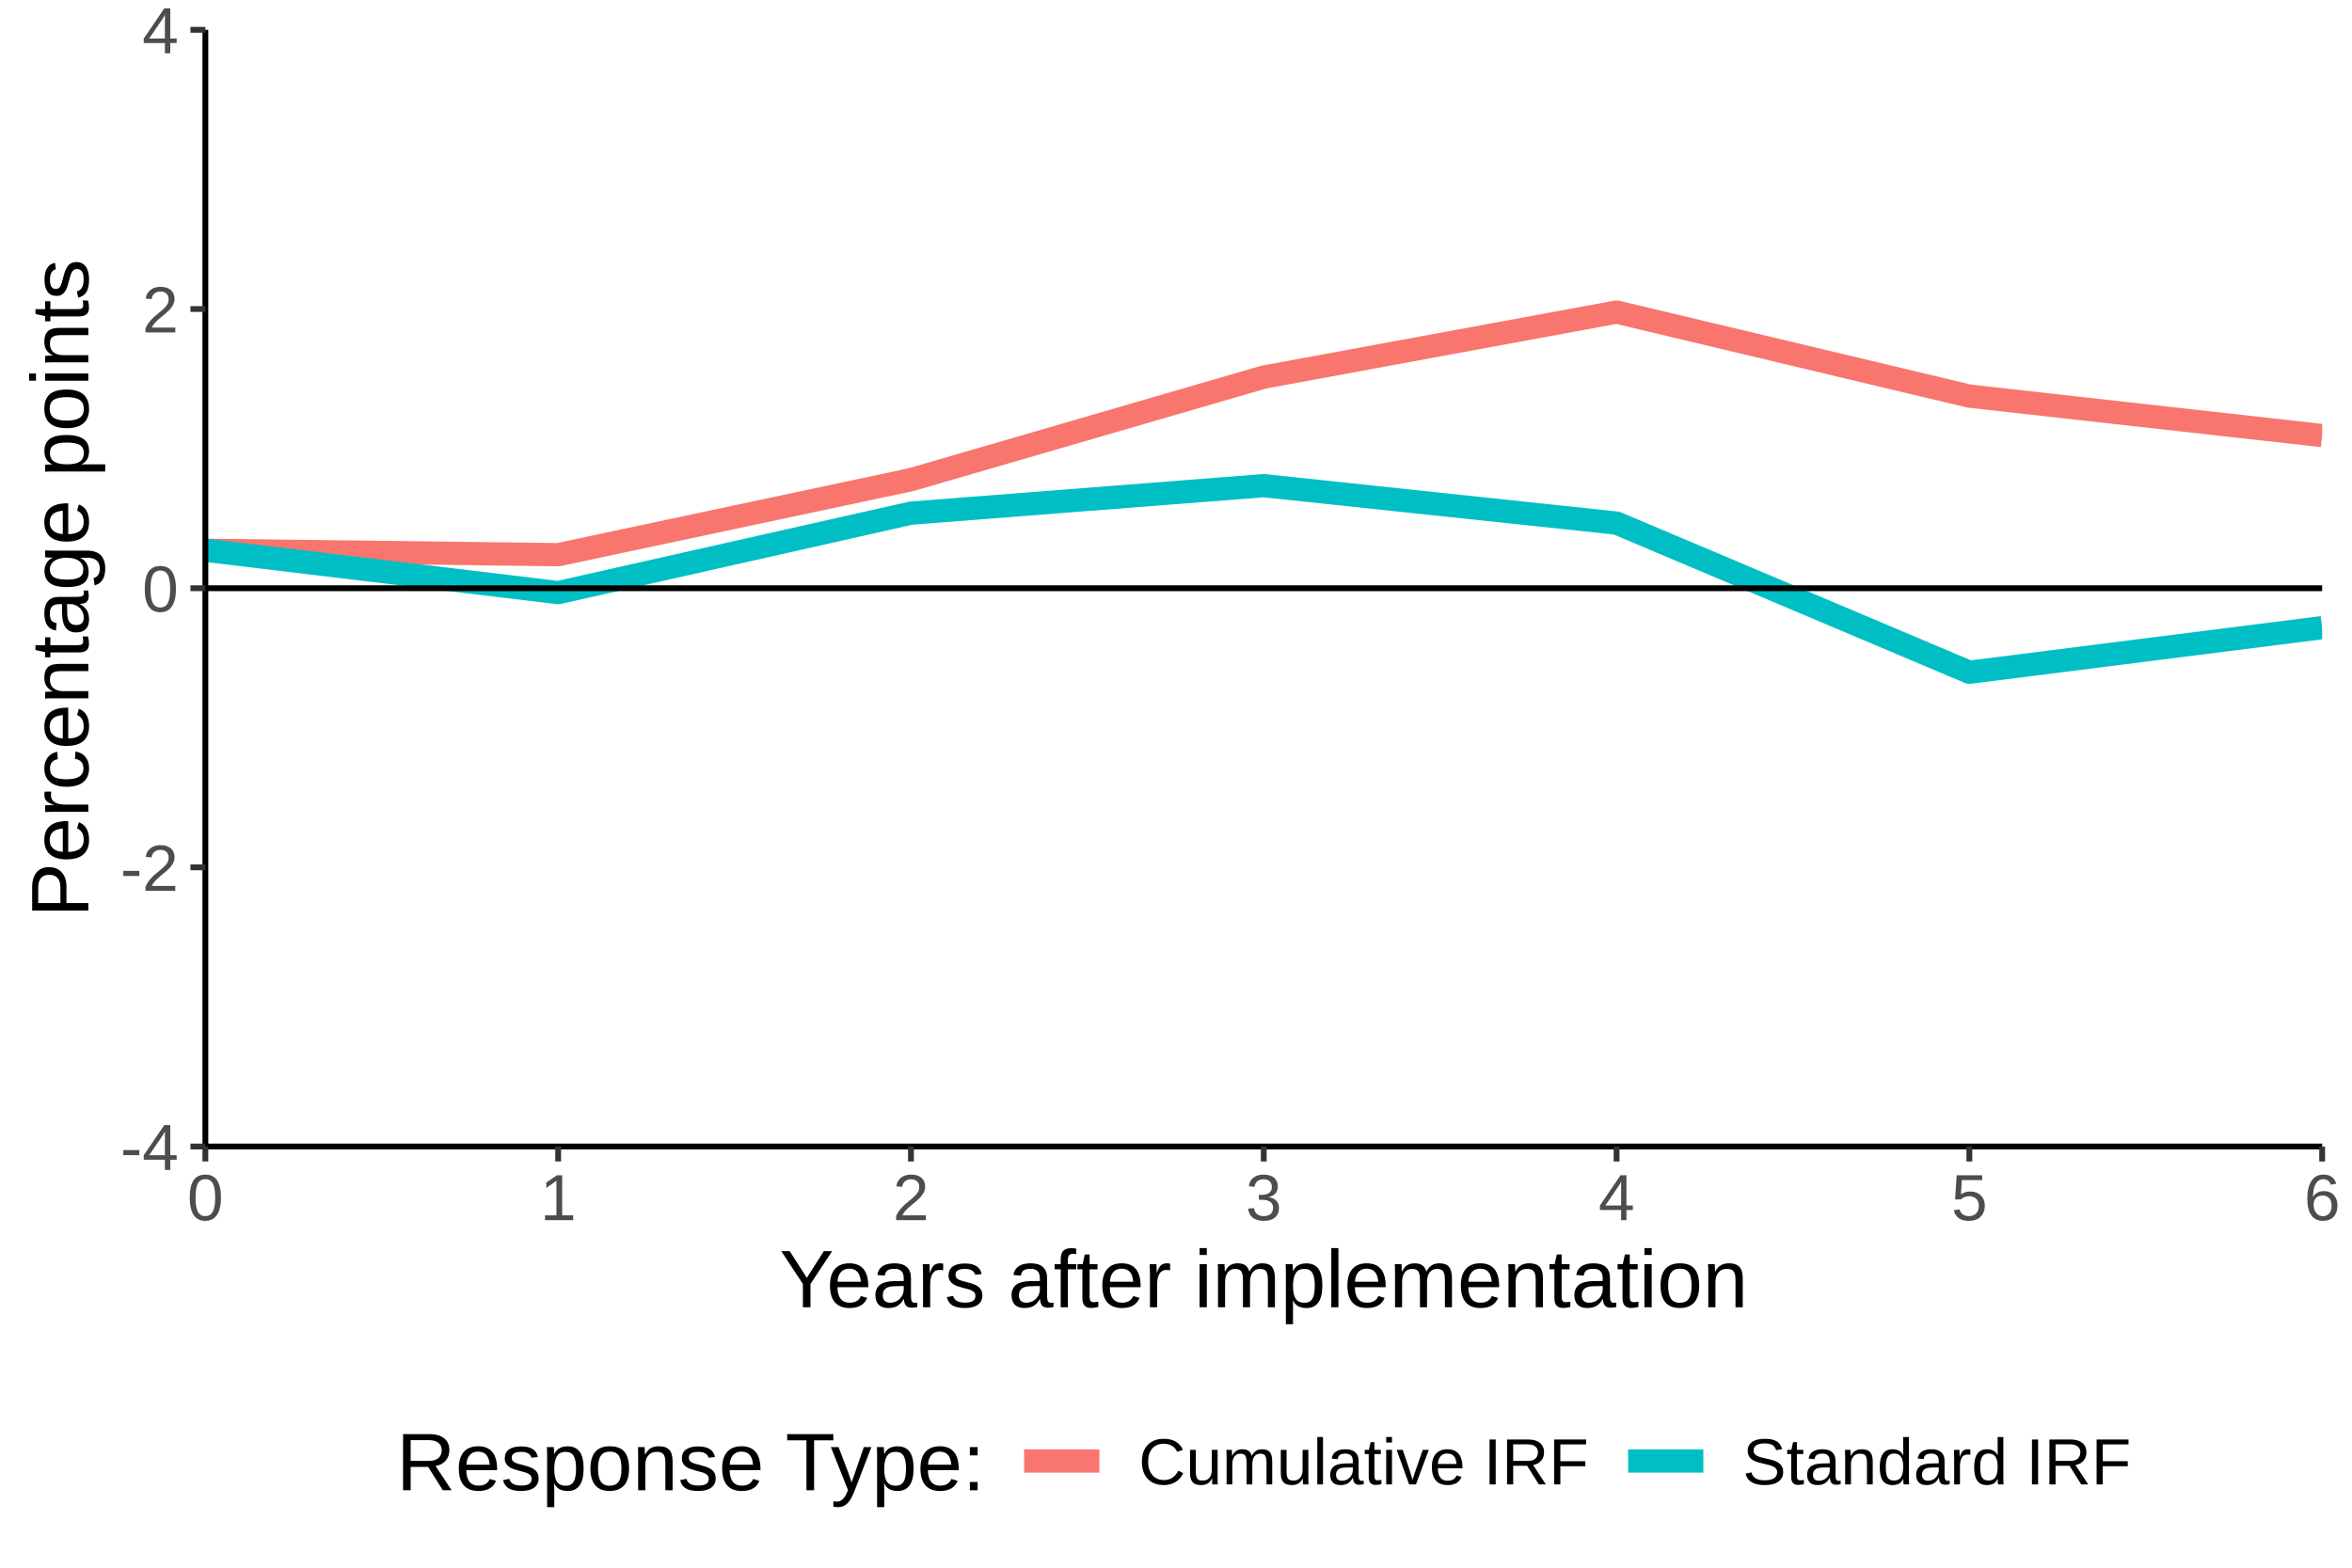
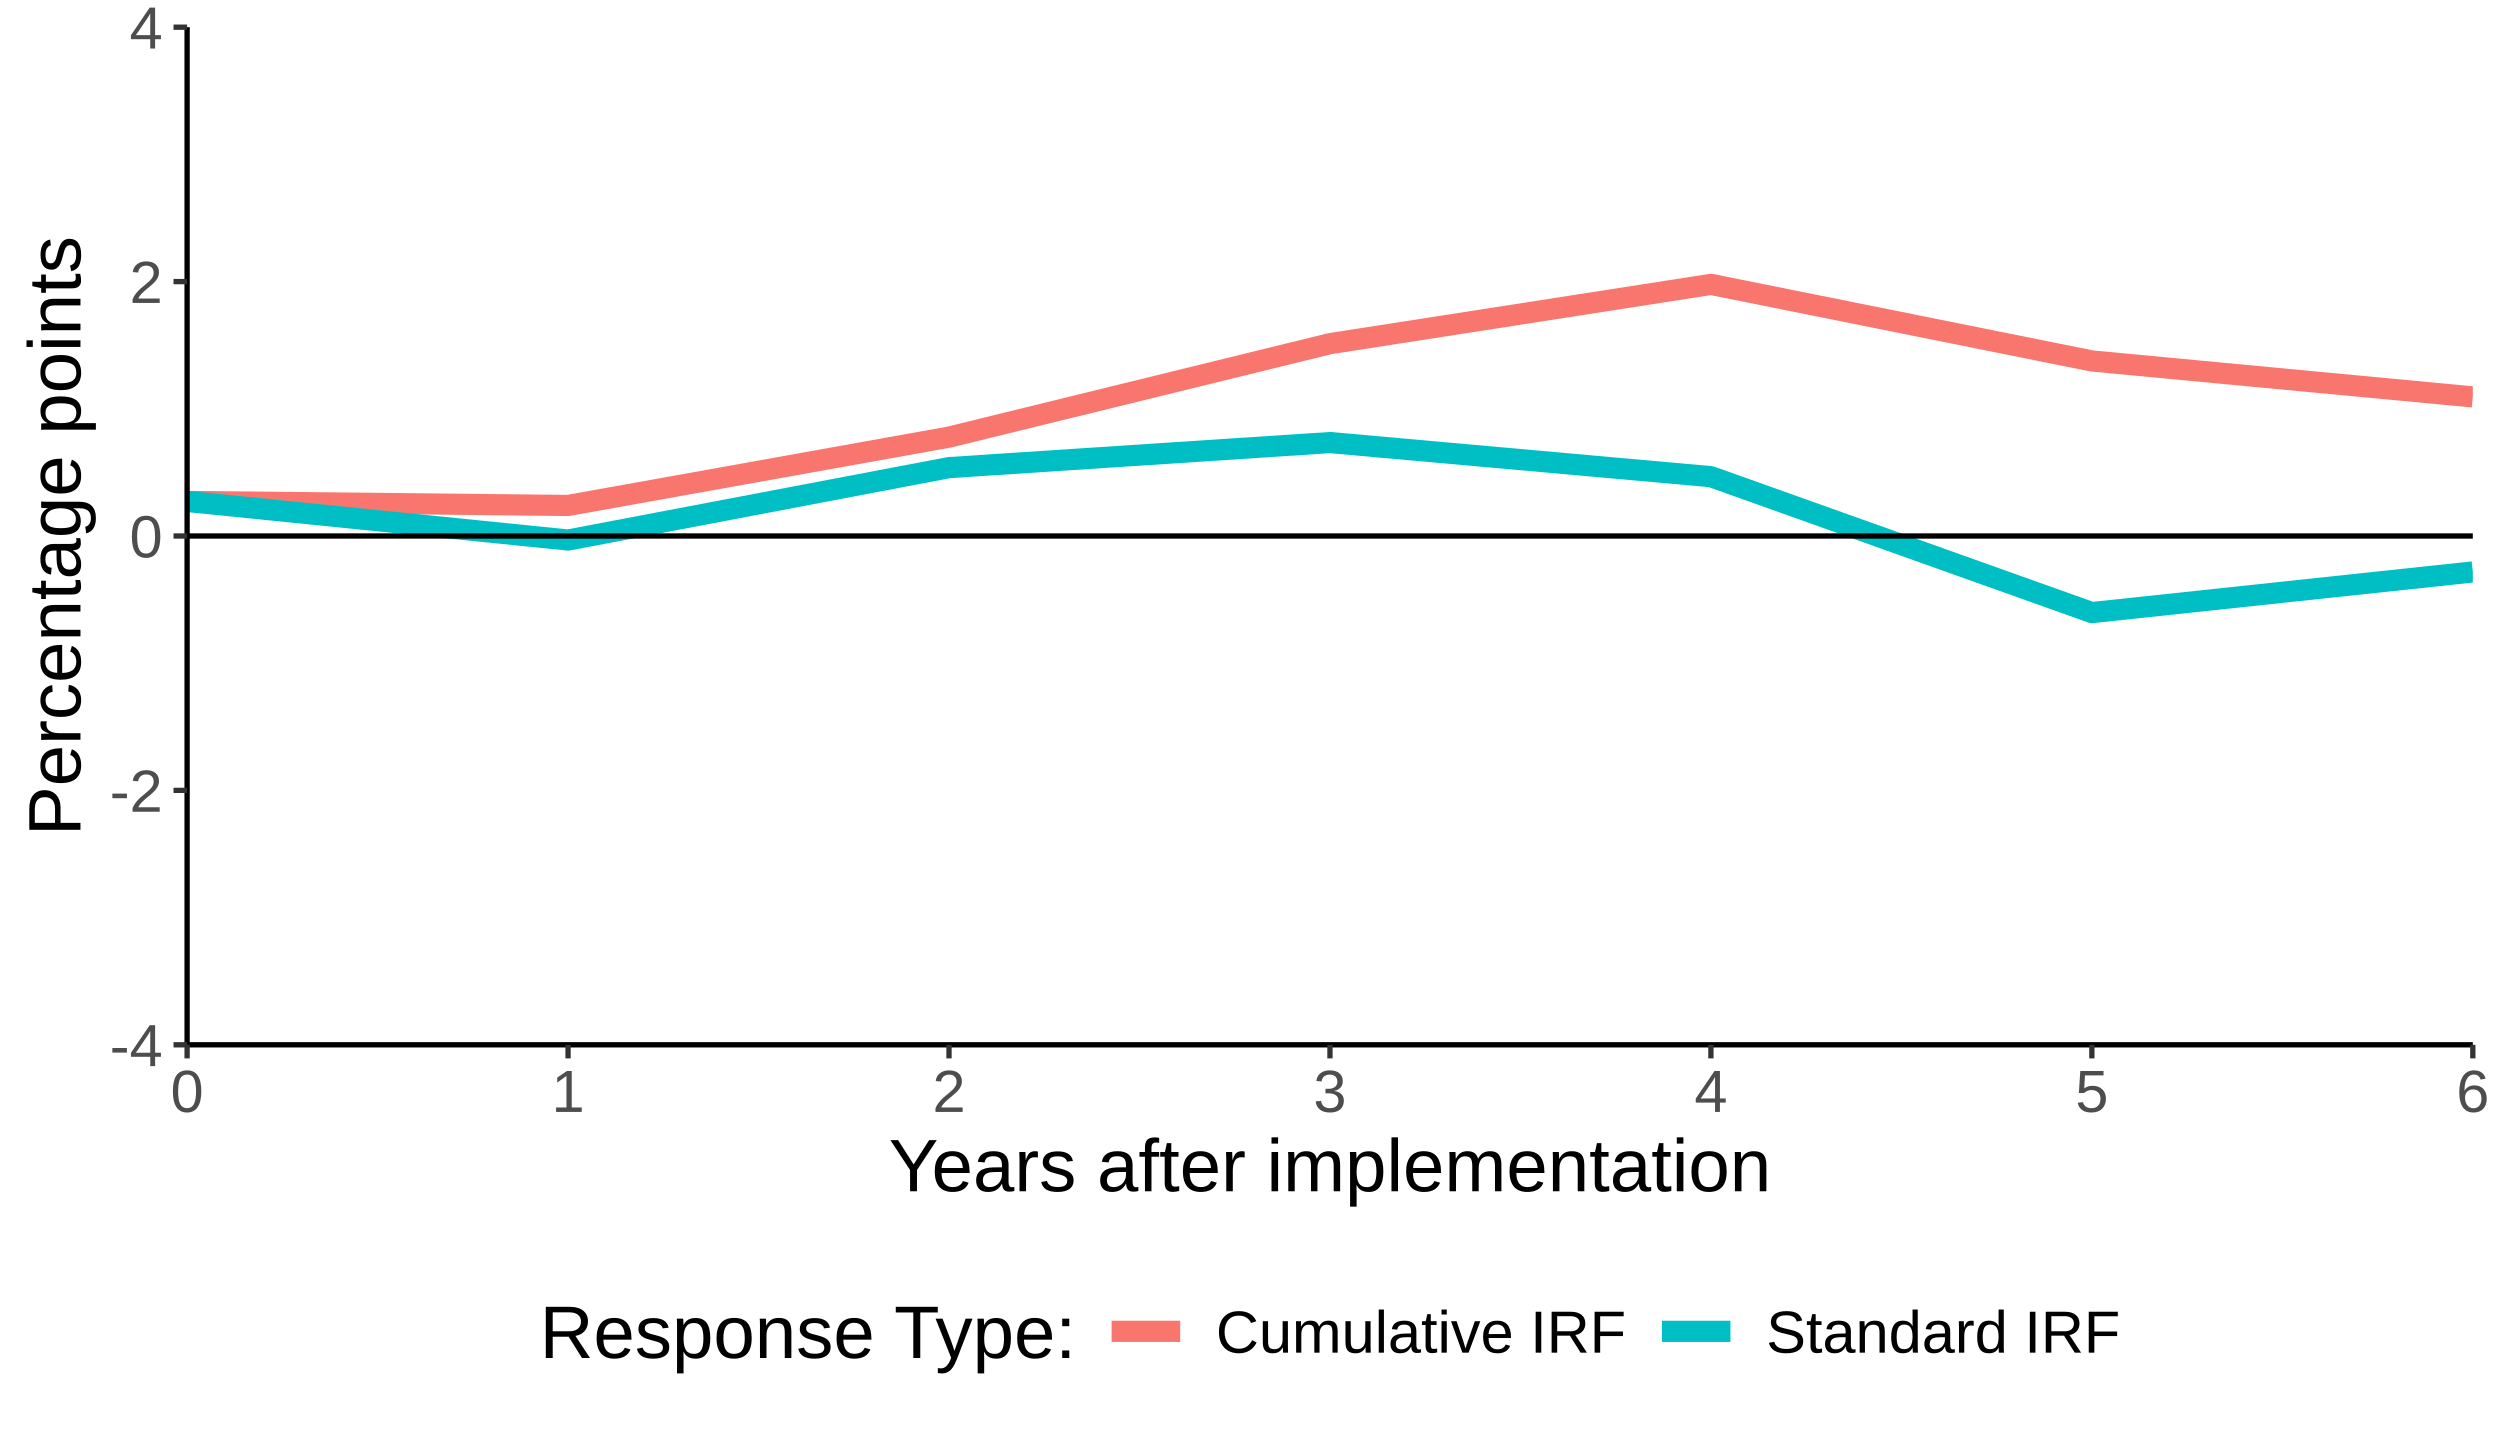
- <svg xmlns="http://www.w3.org/2000/svg" class="svglite" width="432.00pt" height="288.00pt" viewBox="0 0 432.00 288.00">
+ <svg xmlns="http://www.w3.org/2000/svg" class="svglite" width="504.00pt" height="288.00pt" viewBox="0 0 504.00 288.00">
  <defs>
    <style type="text/css">
    .svglite line, .svglite polyline, .svglite polygon, .svglite path, .svglite rect, .svglite circle {
      fill: none;
      stroke: #000000;
      stroke-linecap: round;
      stroke-linejoin: round;
      stroke-miterlimit: 10.00;
    }
    .svglite text {
      white-space: pre;
    }
  </style>
  </defs>
  <rect width="100%" height="100%" style="stroke: none; fill: #FFFFFF;" />
  <defs>
-     <clipPath id="cpMC4wMHw0MzIuMDB8MC4wMHwyODguMDA=">
-       <rect x="0.00" y="0.00" width="432.00" height="288.00" />
+     <clipPath id="cpMC4wMHw1MDQuMDB8MC4wMHwyODguMDA=">
+       <rect x="0.00" y="0.00" width="504.00" height="288.00" />
    </clipPath>
  </defs>
-   <g clip-path="url(#cpMC4wMHw0MzIuMDB8MC4wMHwyODguMDA=)">
-     <rect x="0" y="0.00" width="432.00" height="288.00" style="stroke-width: 1.07; stroke: #FFFFFF; fill: #FFFFFF;" />
+   <g clip-path="url(#cpMC4wMHw1MDQuMDB8MC4wMHwyODguMDA=)">
+     <rect x="0.00" y="0.00" width="504.00" height="288.00" style="stroke-width: 1.07; stroke: #FFFFFF; fill: #FFFFFF;" />
  </g>
  <defs>
-     <clipPath id="cpMzcuNzJ8NDI2LjUyfDUuNDh8MjEwLjYz">
-       <rect x="37.72" y="5.48" width="388.80" height="205.15" />
+     <clipPath id="cpMzcuNzJ8NDk4LjUyfDUuNDh8MjEwLjYz">
+       <rect x="37.72" y="5.48" width="460.80" height="205.15" />
    </clipPath>
  </defs>
-   <g clip-path="url(#cpMzcuNzJ8NDI2LjUyfDUuNDh8MjEwLjYz)">
-     <rect x="37.72" y="5.48" width="388.80" height="205.15" style="stroke-width: 1.07; stroke: none; fill: #FFFFFF;" />
-     <polyline points="37.72,101.09 102.52,101.90 167.32,88.12 232.12,69.28 296.92,57.33 361.72,72.77 426.52,80.02 " style="stroke-width: 4.27; stroke: #F8766D; stroke-linecap: butt;" />
-     <polyline points="37.72,101.09 102.52,108.87 167.32,94.27 232.12,89.22 296.92,96.10 361.72,123.50 426.52,115.30 " style="stroke-width: 4.27; stroke: #00BFC4; stroke-linecap: butt;" />
-     <polyline points="37.72,108.06 37.72,108.06 102.52,108.06 102.52,108.06 167.32,108.06 167.32,108.06 232.12,108.06 232.12,108.06 296.92,108.06 296.92,108.06 361.72,108.06 361.72,108.06 426.52,108.06 426.52,108.06 " style="stroke-width: 1.07; stroke-linecap: butt;" />
+   <g clip-path="url(#cpMzcuNzJ8NDk4LjUyfDUuNDh8MjEwLjYz)">
+     <rect x="37.72" y="5.48" width="460.80" height="205.15" style="stroke-width: 1.07; stroke: none; fill: #FFFFFF;" />
+     <polyline points="37.72,101.09 114.52,101.90 191.32,88.12 268.12,69.28 344.92,57.33 421.72,72.77 498.52,80.02 " style="stroke-width: 4.27; stroke: #F8766D; stroke-linecap: butt;" />
+     <polyline points="37.72,101.09 114.52,108.87 191.32,94.27 268.12,89.22 344.92,96.10 421.72,123.50 498.52,115.30 " style="stroke-width: 4.27; stroke: #00BFC4; stroke-linecap: butt;" />
+     <polyline points="37.72,108.06 37.72,108.06 114.52,108.06 114.52,108.06 191.32,108.06 191.32,108.06 268.12,108.06 268.12,108.06 344.92,108.06 344.92,108.06 421.72,108.06 421.72,108.06 498.52,108.06 498.52,108.06 " style="stroke-width: 1.07; stroke-linecap: butt;" />
  </g>
-   <g clip-path="url(#cpMC4wMHw0MzIuMDB8MC4wMHwyODguMDA=)">
+   <g clip-path="url(#cpMC4wMHw1MDQuMDB8MC4wMHwyODguMDA=)">
    <polyline points="37.72,210.63 37.72,5.48 " style="stroke-width: 1.07; stroke-linecap: butt;" />
    <text x="32.79" y="214.93" text-anchor="end" style="font-size: 12.00px;fill: #4D4D4D; font-family: &quot;Arial&quot;;" textLength="10.67px" lengthAdjust="spacingAndGlyphs">-4</text>
    <text x="32.79" y="163.64" text-anchor="end" style="font-size: 12.00px;fill: #4D4D4D; font-family: &quot;Arial&quot;;" textLength="10.67px" lengthAdjust="spacingAndGlyphs">-2</text>
    <text x="32.79" y="112.35" text-anchor="end" style="font-size: 12.00px;fill: #4D4D4D; font-family: &quot;Arial&quot;;" textLength="6.67px" lengthAdjust="spacingAndGlyphs">0</text>
    <text x="32.79" y="61.07" text-anchor="end" style="font-size: 12.00px;fill: #4D4D4D; font-family: &quot;Arial&quot;;" textLength="6.67px" lengthAdjust="spacingAndGlyphs">2</text>
    <text x="32.79" y="9.78" text-anchor="end" style="font-size: 12.00px;fill: #4D4D4D; font-family: &quot;Arial&quot;;" textLength="6.67px" lengthAdjust="spacingAndGlyphs">4</text>
    <polyline points="34.98,210.63 37.72,210.63 " style="stroke-width: 1.07; stroke: #333333; stroke-linecap: butt;" />
    <polyline points="34.98,159.34 37.72,159.34 " style="stroke-width: 1.07; stroke: #333333; stroke-linecap: butt;" />
    <polyline points="34.98,108.06 37.72,108.06 " style="stroke-width: 1.07; stroke: #333333; stroke-linecap: butt;" />
    <polyline points="34.98,56.77 37.72,56.77 " style="stroke-width: 1.07; stroke: #333333; stroke-linecap: butt;" />
    <polyline points="34.98,5.48 37.72,5.48 " style="stroke-width: 1.07; stroke: #333333; stroke-linecap: butt;" />
-     <polyline points="37.72,210.63 426.52,210.63 " style="stroke-width: 1.07; stroke-linecap: butt;" />
+     <polyline points="37.72,210.63 498.52,210.63 " style="stroke-width: 1.07; stroke-linecap: butt;" />
    <polyline points="37.72,213.37 37.72,210.63 " style="stroke-width: 1.07; stroke: #333333; stroke-linecap: butt;" />
-     <polyline points="102.52,213.37 102.52,210.63 " style="stroke-width: 1.07; stroke: #333333; stroke-linecap: butt;" />
-     <polyline points="167.32,213.37 167.32,210.63 " style="stroke-width: 1.07; stroke: #333333; stroke-linecap: butt;" />
-     <polyline points="232.12,213.37 232.12,210.63 " style="stroke-width: 1.07; stroke: #333333; stroke-linecap: butt;" />
-     <polyline points="296.92,213.37 296.92,210.63 " style="stroke-width: 1.07; stroke: #333333; stroke-linecap: butt;" />
-     <polyline points="361.72,213.37 361.72,210.63 " style="stroke-width: 1.07; stroke: #333333; stroke-linecap: butt;" />
-     <polyline points="426.52,213.37 426.52,210.63 " style="stroke-width: 1.07; stroke: #333333; stroke-linecap: butt;" />
+     <polyline points="114.52,213.37 114.52,210.63 " style="stroke-width: 1.07; stroke: #333333; stroke-linecap: butt;" />
+     <polyline points="191.32,213.37 191.32,210.63 " style="stroke-width: 1.07; stroke: #333333; stroke-linecap: butt;" />
+     <polyline points="268.12,213.37 268.12,210.63 " style="stroke-width: 1.07; stroke: #333333; stroke-linecap: butt;" />
+     <polyline points="344.92,213.37 344.92,210.63 " style="stroke-width: 1.07; stroke: #333333; stroke-linecap: butt;" />
+     <polyline points="421.72,213.37 421.72,210.63 " style="stroke-width: 1.07; stroke: #333333; stroke-linecap: butt;" />
+     <polyline points="498.52,213.37 498.52,210.63 " style="stroke-width: 1.07; stroke: #333333; stroke-linecap: butt;" />
    <text x="37.72" y="224.16" text-anchor="middle" style="font-size: 12.00px;fill: #4D4D4D; font-family: &quot;Arial&quot;;" textLength="6.67px" lengthAdjust="spacingAndGlyphs">0</text>
-     <text x="102.52" y="224.16" text-anchor="middle" style="font-size: 12.00px;fill: #4D4D4D; font-family: &quot;Arial&quot;;" textLength="6.67px" lengthAdjust="spacingAndGlyphs">1</text>
-     <text x="167.32" y="224.16" text-anchor="middle" style="font-size: 12.00px;fill: #4D4D4D; font-family: &quot;Arial&quot;;" textLength="6.67px" lengthAdjust="spacingAndGlyphs">2</text>
-     <text x="232.12" y="224.16" text-anchor="middle" style="font-size: 12.00px;fill: #4D4D4D; font-family: &quot;Arial&quot;;" textLength="6.67px" lengthAdjust="spacingAndGlyphs">3</text>
-     <text x="296.92" y="224.16" text-anchor="middle" style="font-size: 12.00px;fill: #4D4D4D; font-family: &quot;Arial&quot;;" textLength="6.67px" lengthAdjust="spacingAndGlyphs">4</text>
-     <text x="361.72" y="224.16" text-anchor="middle" style="font-size: 12.00px;fill: #4D4D4D; font-family: &quot;Arial&quot;;" textLength="6.67px" lengthAdjust="spacingAndGlyphs">5</text>
-     <text x="426.52" y="224.16" text-anchor="middle" style="font-size: 12.00px;fill: #4D4D4D; font-family: &quot;Arial&quot;;" textLength="6.67px" lengthAdjust="spacingAndGlyphs">6</text>
-     <text x="232.12" y="240.16" text-anchor="middle" style="font-size: 15.00px; font-family: &quot;Arial&quot;;" textLength="177.83px" lengthAdjust="spacingAndGlyphs">Years after implementation</text>
+     <text x="114.52" y="224.16" text-anchor="middle" style="font-size: 12.00px;fill: #4D4D4D; font-family: &quot;Arial&quot;;" textLength="6.67px" lengthAdjust="spacingAndGlyphs">1</text>
+     <text x="191.32" y="224.16" text-anchor="middle" style="font-size: 12.00px;fill: #4D4D4D; font-family: &quot;Arial&quot;;" textLength="6.67px" lengthAdjust="spacingAndGlyphs">2</text>
+     <text x="268.12" y="224.16" text-anchor="middle" style="font-size: 12.00px;fill: #4D4D4D; font-family: &quot;Arial&quot;;" textLength="6.67px" lengthAdjust="spacingAndGlyphs">3</text>
+     <text x="344.92" y="224.16" text-anchor="middle" style="font-size: 12.00px;fill: #4D4D4D; font-family: &quot;Arial&quot;;" textLength="6.67px" lengthAdjust="spacingAndGlyphs">4</text>
+     <text x="421.72" y="224.16" text-anchor="middle" style="font-size: 12.00px;fill: #4D4D4D; font-family: &quot;Arial&quot;;" textLength="6.67px" lengthAdjust="spacingAndGlyphs">5</text>
+     <text x="498.52" y="224.16" text-anchor="middle" style="font-size: 12.00px;fill: #4D4D4D; font-family: &quot;Arial&quot;;" textLength="6.67px" lengthAdjust="spacingAndGlyphs">6</text>
+     <text x="268.12" y="240.16" text-anchor="middle" style="font-size: 15.00px; font-family: &quot;Arial&quot;;" textLength="177.83px" lengthAdjust="spacingAndGlyphs">Years after implementation</text>
    <text transform="translate(16.22,108.06) rotate(-90)" text-anchor="middle" style="font-size: 15.00px; font-family: &quot;Arial&quot;;" textLength="120.88px" lengthAdjust="spacingAndGlyphs">Percentage points</text>
-     <rect x="67.32" y="254.28" width="329.60" height="28.24" style="stroke-width: 1.07; stroke: none; fill: #FFFFFF;" />
-     <text x="72.80" y="273.77" style="font-size: 15.00px; font-family: &quot;Arial&quot;;" textLength="108.09px" lengthAdjust="spacingAndGlyphs">Response Type:</text>
-     <rect x="186.37" y="259.76" width="17.28" height="17.28" style="stroke-width: 1.07; stroke: none; fill: #FFFFFF;" />
-     <line x1="188.10" y1="268.40" x2="201.93" y2="268.40" style="stroke-width: 4.27; stroke: #F8766D; stroke-linecap: butt;" />
-     <rect x="297.31" y="259.76" width="17.28" height="17.28" style="stroke-width: 1.07; stroke: none; fill: #FFFFFF;" />
-     <line x1="299.04" y1="268.40" x2="312.86" y2="268.40" style="stroke-width: 4.27; stroke: #00BFC4; stroke-linecap: butt;" />
-     <text x="209.13" y="272.70" style="font-size: 12.00px; font-family: &quot;Arial&quot;;" textLength="82.70px" lengthAdjust="spacingAndGlyphs">Cumulative IRF</text>
-     <text x="320.07" y="272.70" style="font-size: 12.00px; font-family: &quot;Arial&quot;;" textLength="71.37px" lengthAdjust="spacingAndGlyphs">Standard IRF</text>
+     <rect x="103.32" y="254.28" width="329.60" height="28.24" style="stroke-width: 1.07; stroke: none; fill: #FFFFFF;" />
+     <text x="108.80" y="273.77" style="font-size: 15.00px; font-family: &quot;Arial&quot;;" textLength="108.09px" lengthAdjust="spacingAndGlyphs">Response Type:</text>
+     <rect x="222.37" y="259.76" width="17.28" height="17.28" style="stroke-width: 1.07; stroke: none; fill: #FFFFFF;" />
+     <line x1="224.10" y1="268.40" x2="237.93" y2="268.40" style="stroke-width: 4.27; stroke: #F8766D; stroke-linecap: butt;" />
+     <rect x="333.31" y="259.76" width="17.28" height="17.28" style="stroke-width: 1.07; stroke: none; fill: #FFFFFF;" />
+     <line x1="335.04" y1="268.40" x2="348.86" y2="268.40" style="stroke-width: 4.27; stroke: #00BFC4; stroke-linecap: butt;" />
+     <text x="245.13" y="272.70" style="font-size: 12.00px; font-family: &quot;Arial&quot;;" textLength="82.70px" lengthAdjust="spacingAndGlyphs">Cumulative IRF</text>
+     <text x="356.07" y="272.70" style="font-size: 12.00px; font-family: &quot;Arial&quot;;" textLength="71.37px" lengthAdjust="spacingAndGlyphs">Standard IRF</text>
  </g>
</svg>
